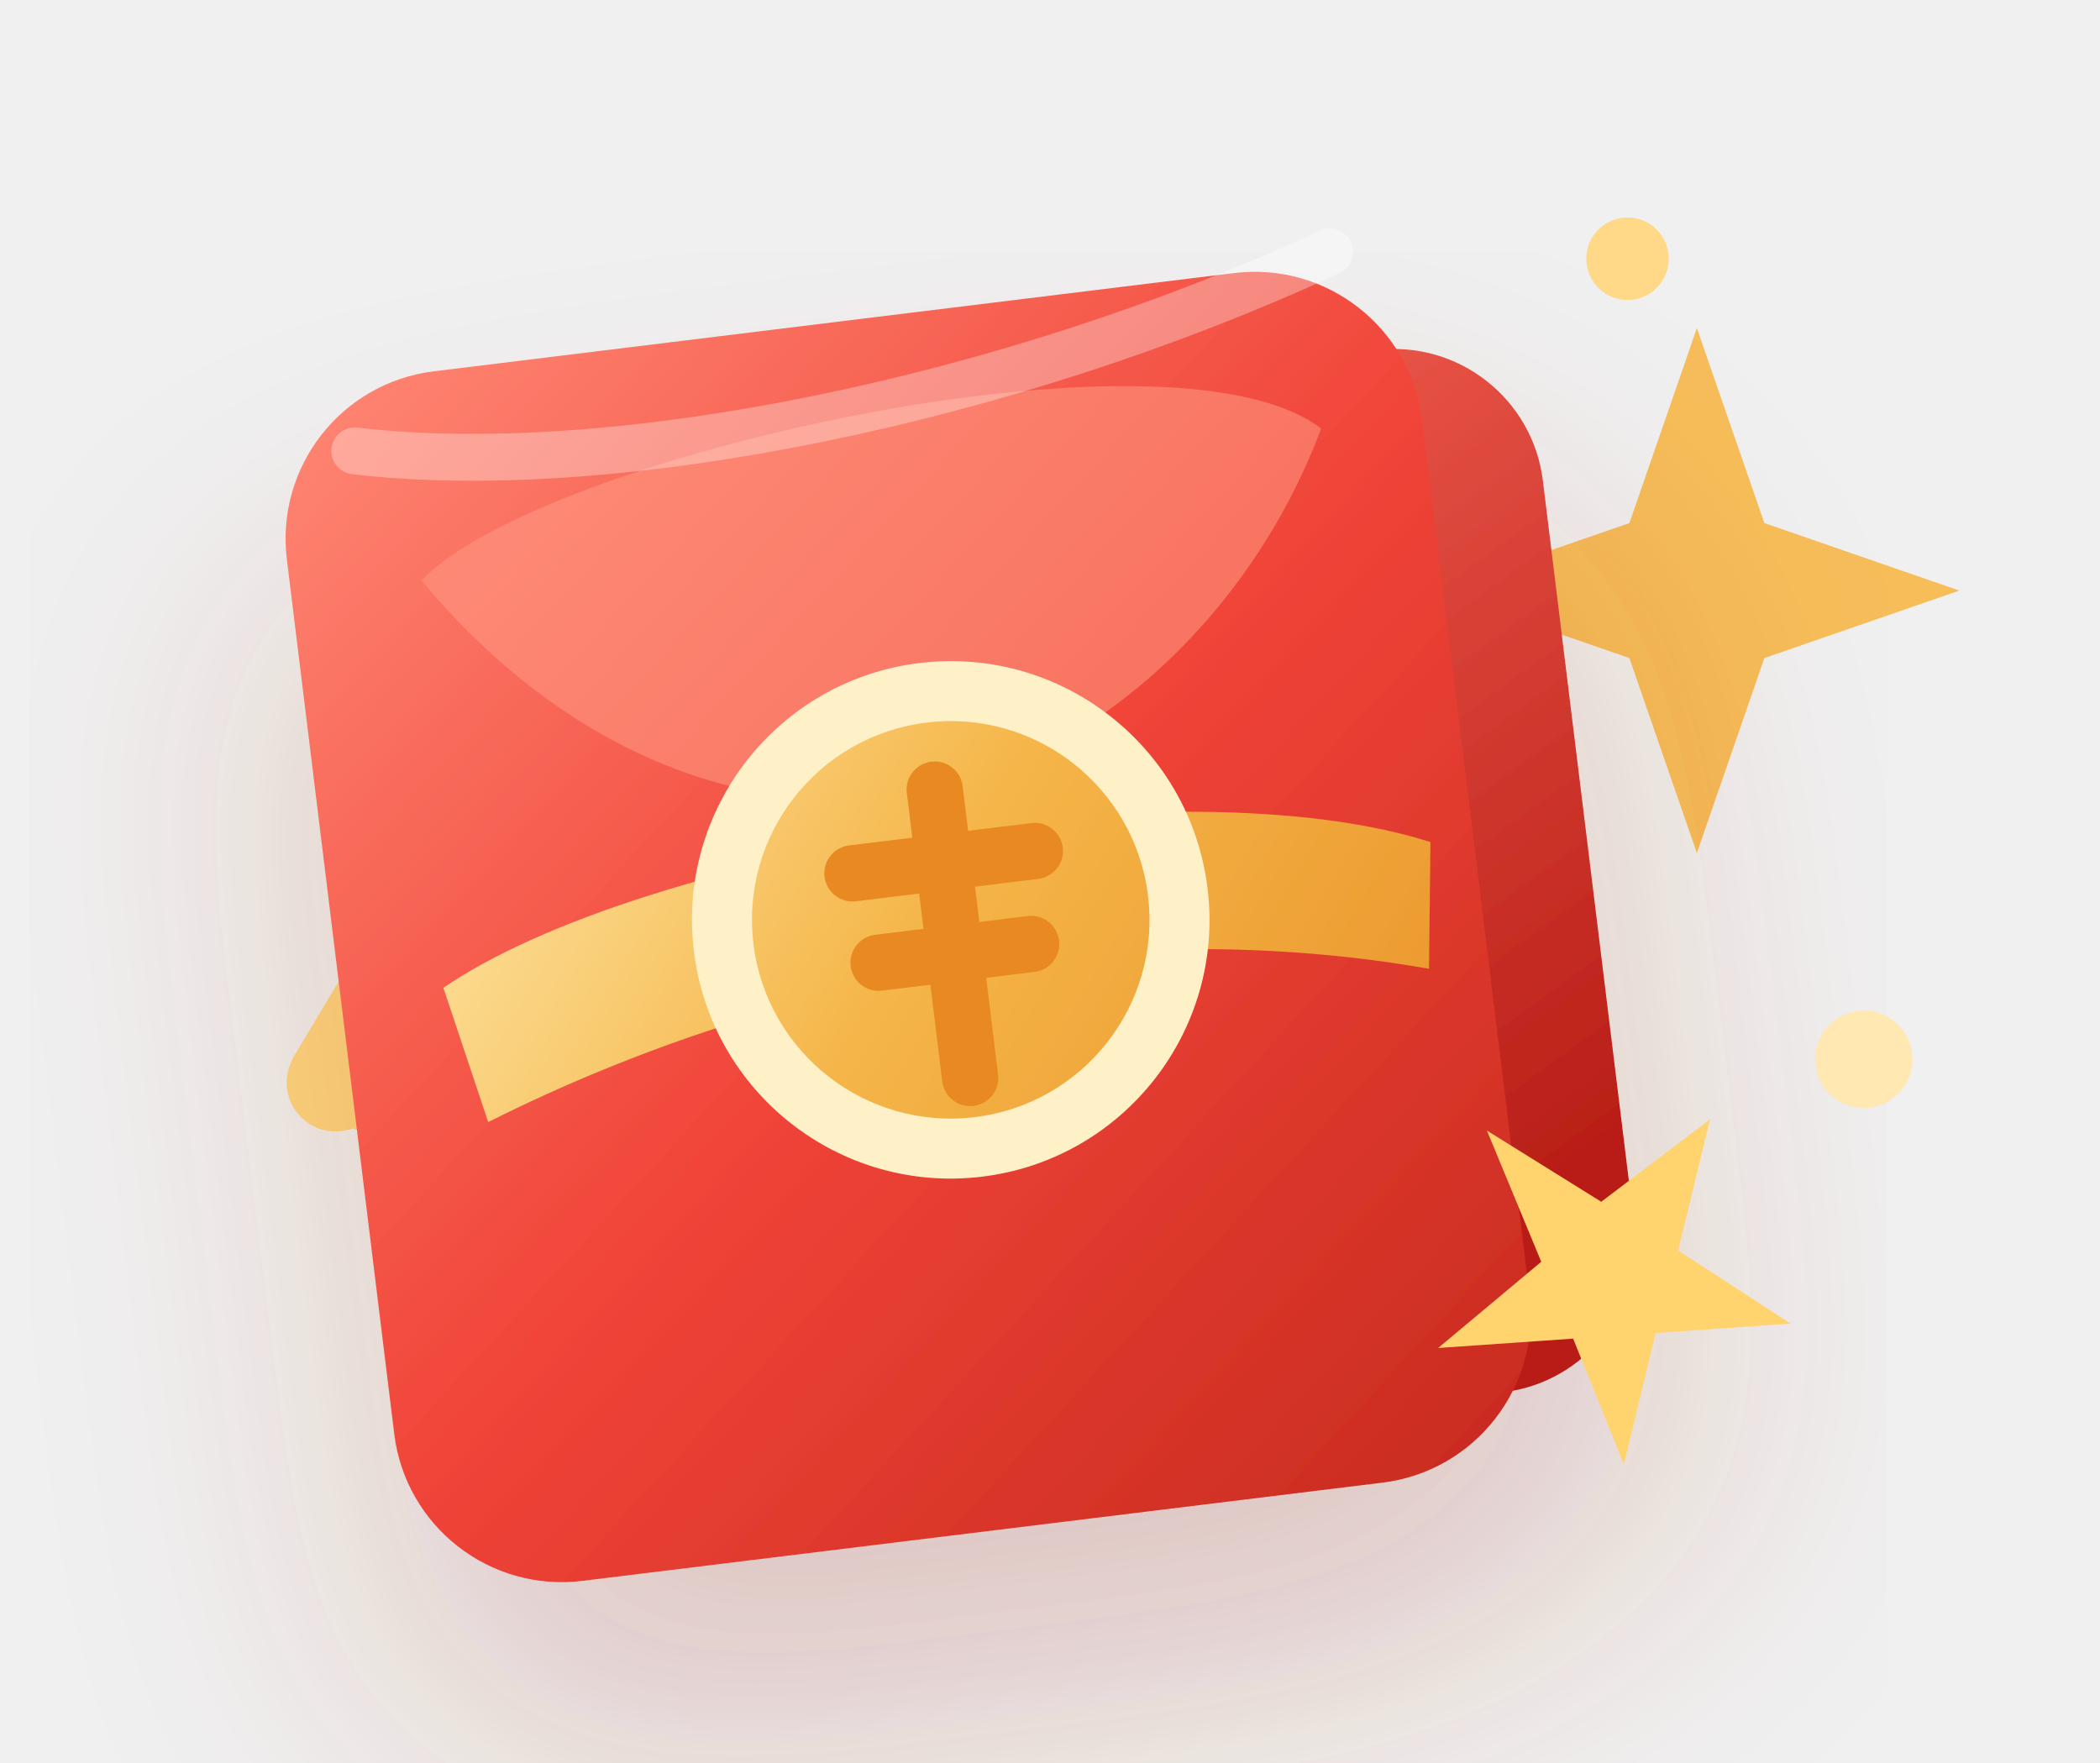
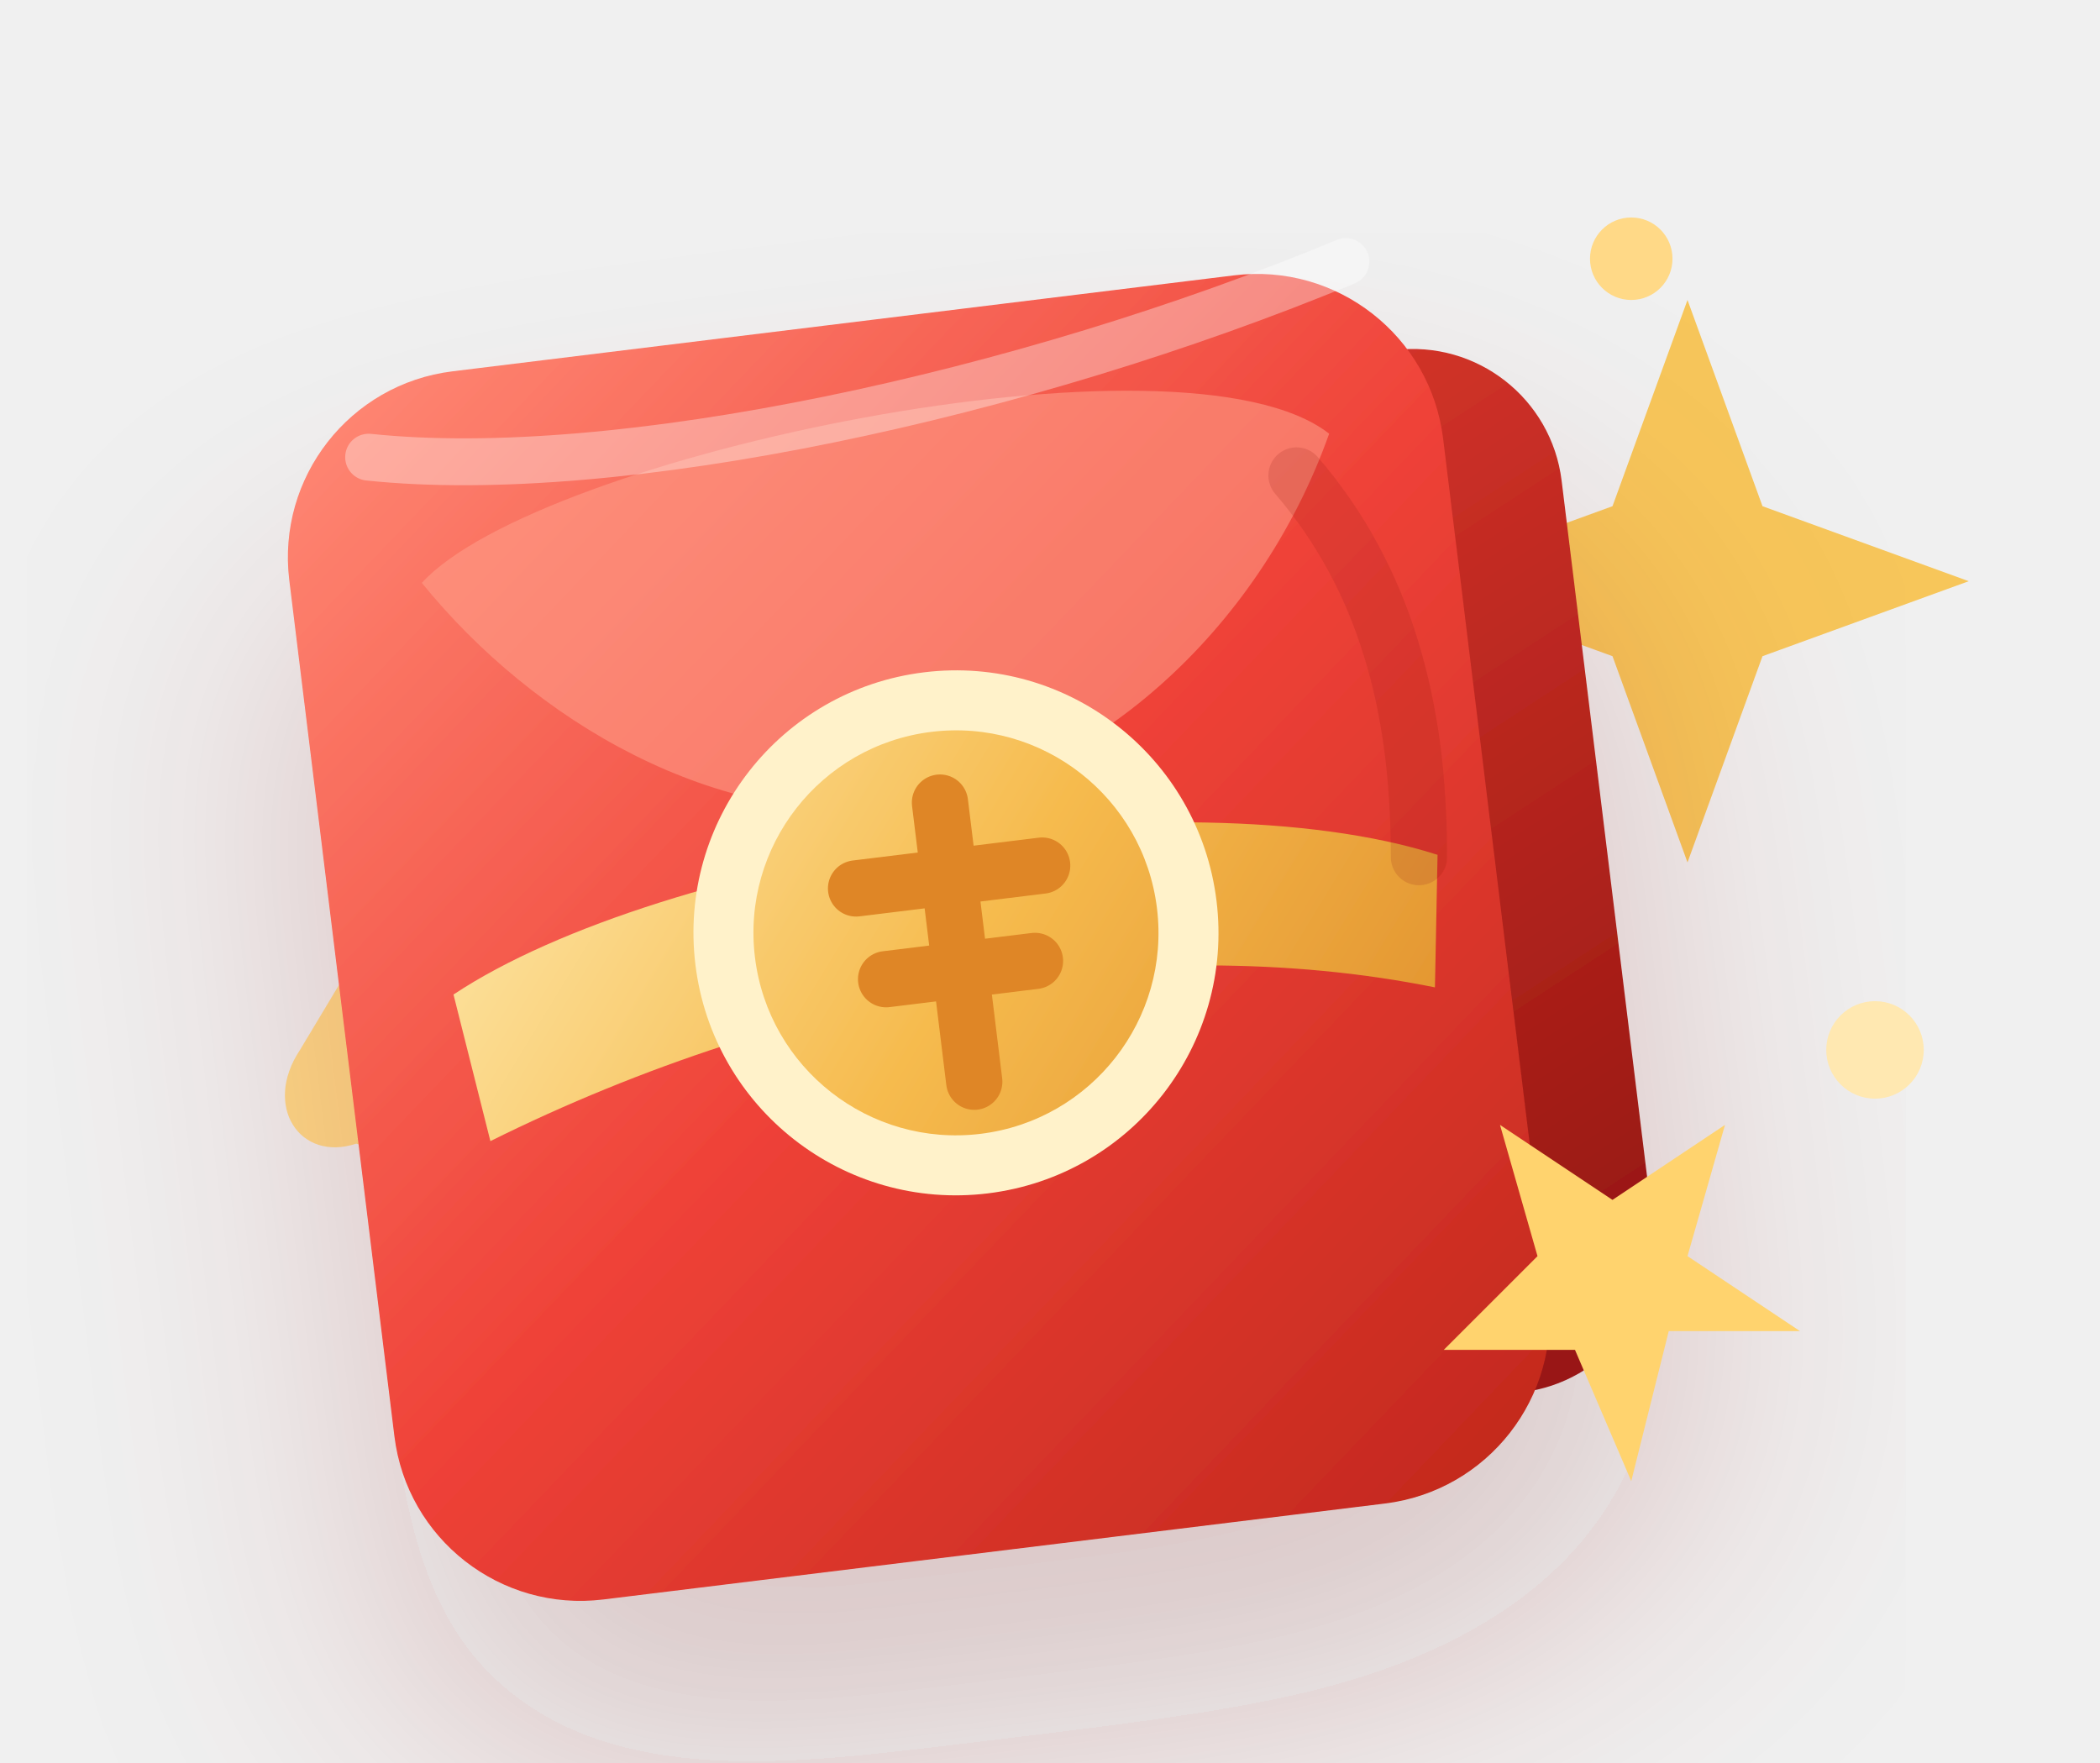
<svg xmlns="http://www.w3.org/2000/svg" width="112" height="94" viewBox="0 0 112 94" fill="none">
  <defs>
-     <linearGradient id="miniPacketRed" x1="20" y1="16" x2="76" y2="82" gradientUnits="userSpaceOnUse">
-       <stop stop-color="#FF8774" />
-       <stop offset="0.52" stop-color="#F04438" />
-       <stop offset="1" stop-color="#C92B20" />
+     <linearGradient id="miniPacket" x1="21" y1="16" x2="75" y2="82" gradientUnits="userSpaceOnUse">
+       <stop stop-color="#FF8975" />
+       <stop offset="0.52" stop-color="#EF4238" />
+       <stop offset="1" stop-color="#C4291E" />
    </linearGradient>
-     <linearGradient id="miniPacketRedDark" x1="42" y1="18" x2="72" y2="72" gradientUnits="userSpaceOnUse">
-       <stop stop-color="#FF6E5E" />
-       <stop offset="1" stop-color="#B91E17" />
+     <linearGradient id="miniPacketSide" x1="47" y1="18" x2="75" y2="75" gradientUnits="userSpaceOnUse">
+       <stop stop-color="#E63C31" />
+       <stop offset="1" stop-color="#991813" />
    </linearGradient>
-     <linearGradient id="miniGold" x1="24" y1="28" x2="77" y2="69" gradientUnits="userSpaceOnUse">
-       <stop stop-color="#FFF0B8" />
-       <stop offset="0.5" stop-color="#F5B548" />
-       <stop offset="1" stop-color="#E99128" />
+     <linearGradient id="miniGold" x1="25" y1="28" x2="78" y2="70" gradientUnits="userSpaceOnUse">
+       <stop stop-color="#FFF2BF" />
+       <stop offset="0.52" stop-color="#F6BB4E" />
+       <stop offset="1" stop-color="#DC8725" />
    </linearGradient>
-     <filter id="miniShadow" x="5" y="9" width="91" height="82" filterUnits="userSpaceOnUse" color-interpolation-filters="sRGB">
-       <feDropShadow dx="0" dy="10" stdDeviation="8" flood-color="#A73A24" flood-opacity="0.22" />
+     <filter id="miniShadow" x="5" y="8" width="92" height="83" filterUnits="userSpaceOnUse" color-interpolation-filters="sRGB">
+       <feDropShadow dx="0" dy="10" stdDeviation="8" flood-color="#8B2D1F" flood-opacity="0.2" />
    </filter>
  </defs>
-   <path d="M90.5 17.5L94.1 27.9L104.5 31.5L94.1 35.1L90.5 45.5L86.9 35.1L76.5 31.5L86.9 27.9L90.5 17.5Z" fill="#F6BD59" />
-   <path d="M18.8 60.2C16.4 61 14.4 58.5 15.7 56.3L22.1 45.6C23.5 43.2 27.1 44.1 28 46.7L32.1 58.6C33 61.2 30.5 63.7 27.9 62.8L18.8 60.2Z" fill="#FFD57C" opacity="0.95" />
-   <g filter="url(#miniShadow)" transform="rotate(-7 48 50)">
-     <rect x="35" y="22" width="50" height="56" rx="8" fill="url(#miniPacketRedDark)" />
-     <rect x="18" y="17" width="61" height="65" rx="9" fill="url(#miniPacketRed)" />
-     <path d="M25 28C31.9 22.2 66.4 18.7 73.6 25.8C68.6 35.4 58.9 42.4 48.9 42.5C38.7 42.6 30.3 36.3 25 28Z" fill="#FF9A83" fill-opacity="0.55" />
-     <path d="M23.5 49.7C34.9 43.8 63.9 42.5 76.7 48.4L75.8 55.1C60.1 50.3 41.8 51.1 25 57.1L23.5 49.7Z" fill="url(#miniGold)" />
-     <circle cx="50.8" cy="49.4" r="13.8" fill="#FFF1C7" />
-     <circle cx="50.8" cy="49.4" r="10.6" fill="url(#miniGold)" />
-     <path d="M50.8 42.4V57.9M45.9 46.3H55.7M46.7 51.2H54.9" stroke="#E88922" stroke-width="3" stroke-linecap="round" />
-     <path d="M22.3 20.7C35.8 24 57.2 22.3 75.2 16.5" stroke="white" stroke-opacity="0.32" stroke-width="2.5" stroke-linecap="round" />
+   <path d="M90 16L94 27L105 31L94 35L90 46L86 35L75 31L86 27L90 16Z" fill="#F7C65A" />
+   <path d="M19 61C16 62 14 59 16 56L22 46C24 43 28 44 29 47L33 59C34 62 31 65 28 64L19 61Z" fill="#FFD984" opacity="0.95" />
+   <g filter="url(#miniShadow)" transform="rotate(-7 49 50)">
+     <rect x="36" y="22" width="50" height="56" rx="8" fill="url(#miniPacketSide)" />
+     <rect x="18" y="17" width="62" height="66" rx="10" fill="url(#miniPacket)" />
+     <path d="M25 28C32 22 67 19 74 26C69 36 59 43 49 43C39 43 30 36 25 28Z" fill="#FFA08A" fill-opacity="0.56" />
+     <path d="M24 50C36 44 64 43 77 49L76 56C61 51 42 52 25 58L24 50Z" fill="url(#miniGold)" />
+     <circle cx="51" cy="50" r="14" fill="#FFF2CA" />
+     <circle cx="51" cy="50" r="10.8" fill="url(#miniGold)" />
+     <path d="M51 43V58M46 47H56M47 52H55" stroke="#DF8625" stroke-width="3" stroke-linecap="round" />
+     <path d="M23 21C36 24 58 22 76 17" stroke="white" stroke-opacity="0.34" stroke-width="2.5" stroke-linecap="round" />
+     <path d="M72 28C76 34 77 41 76 49" stroke="#8E1510" stroke-opacity="0.16" stroke-width="3" stroke-linecap="round" />
  </g>
-   <path d="M79.3 60.3L85.4 64.1L91.2 59.7L89.5 66.7L95.5 70.6L88.3 71.1L86.6 78.1L83.9 71.4L76.7 71.9L82.2 67.3L79.3 60.3Z" fill="#FFD36E" />
-   <circle cx="86.8" cy="13.8" r="2.2" fill="#FFD987" />
-   <circle cx="99.4" cy="56.5" r="2.6" fill="#FFE8B1" />
+   <path d="M80 60L86 64L92 60L90 67L96 71L89 71L87 79L84 72L77 72L82 67L80 60Z" fill="#FFD36E" />
+   <circle cx="87" cy="13.8" r="2.2" fill="#FFD987" />
+   <circle cx="100" cy="56" r="2.6" fill="#FFE8B1" />
</svg>
